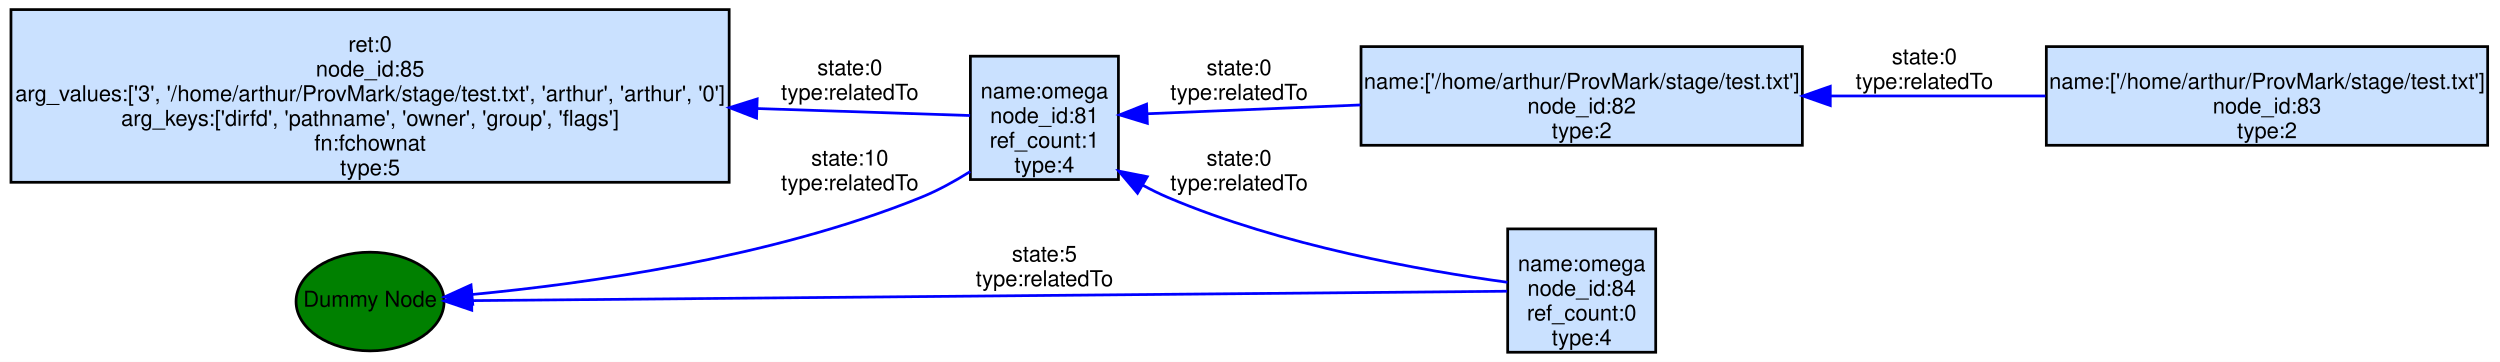
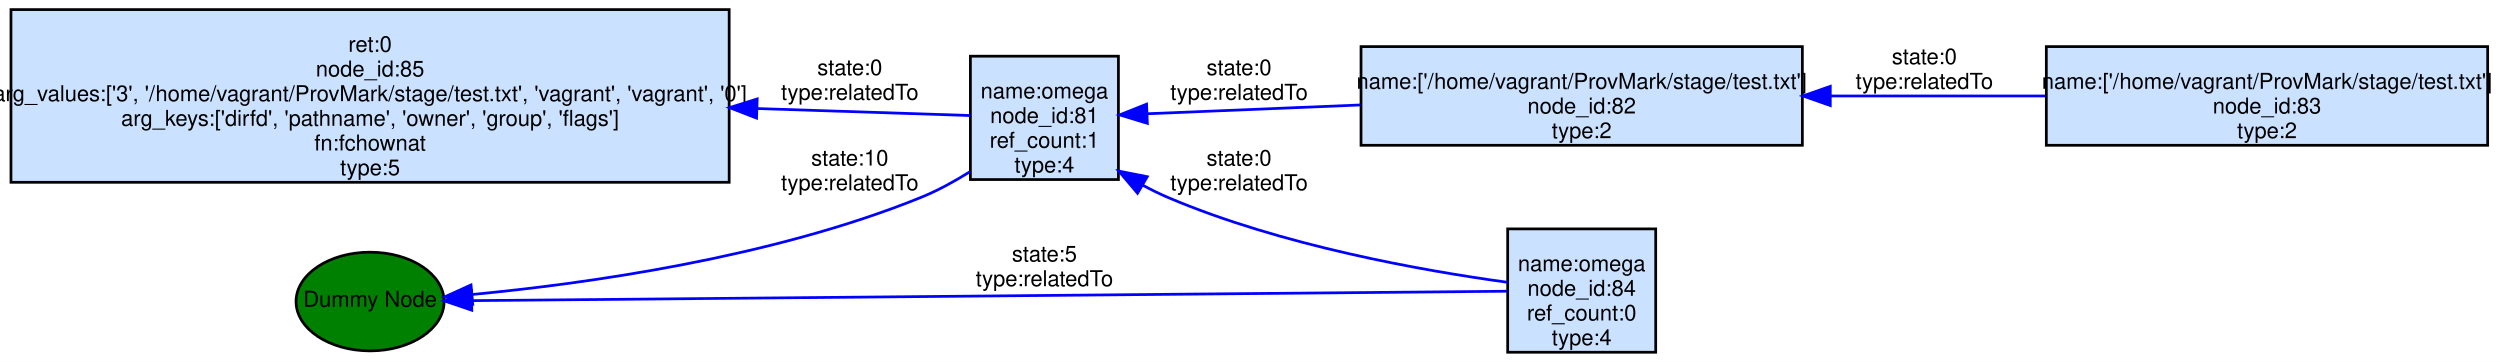
<svg xmlns="http://www.w3.org/2000/svg" width="912pt" height="132pt" viewBox="0.00 0.00 912.00 132.00">
  <g id="graph0" class="graph" transform="scale(1 1) rotate(0) translate(4 128)">
    <polygon fill="white" stroke="none" points="-4,4 -4,-128 908,-128 908,4 -4,4" />
    <g id="node1" class="node">
      <polygon fill="#cae1ff" stroke="black" points="404,-107.5 350,-107.5 350,-62.5 404,-62.5 404,-107.5" />
      <text text-anchor="middle" x="377" y="-92.1" font-family="Helvetica,sans-Serif" font-size="8.00">name:omega</text>
      <text text-anchor="middle" x="377" y="-83.1" font-family="Helvetica,sans-Serif" font-size="8.00">node_id:81</text>
      <text text-anchor="middle" x="377" y="-74.1" font-family="Helvetica,sans-Serif" font-size="8.00">ref_count:1</text>
      <text text-anchor="middle" x="377" y="-65.1" font-family="Helvetica,sans-Serif" font-size="8.00">type:4</text>
    </g>
    <g id="node2" class="node">
      <polygon fill="#cae1ff" stroke="black" points="262,-124.5 0,-124.5 0,-61.5 262,-61.5 262,-124.5" />
      <text text-anchor="middle" x="131" y="-109.1" font-family="Helvetica,sans-Serif" font-size="8.00">ret:0</text>
      <text text-anchor="middle" x="131" y="-100.1" font-family="Helvetica,sans-Serif" font-size="8.00">node_id:85</text>
-       <text text-anchor="middle" x="131" y="-91.1" font-family="Helvetica,sans-Serif" font-size="8.00">arg_values:['3', '/home/arthur/ProvMark/stage/test.txt', 'arthur', 'arthur', '0']</text>
+       <text text-anchor="middle" x="131" y="-91.1" font-family="Helvetica,sans-Serif" font-size="8.00">arg_values:['3', '/home/vagrant/ProvMark/stage/test.txt', 'vagrant', 'vagrant', '0']</text>
      <text text-anchor="middle" x="131" y="-82.1" font-family="Helvetica,sans-Serif" font-size="8.00">arg_keys:['dirfd', 'pathname', 'owner', 'group', 'flags']</text>
      <text text-anchor="middle" x="131" y="-73.1" font-family="Helvetica,sans-Serif" font-size="8.00">fn:fchownat</text>
      <text text-anchor="middle" x="131" y="-64.1" font-family="Helvetica,sans-Serif" font-size="8.00">type:5</text>
    </g>
    <g id="edge2" class="edge">
      <path fill="none" stroke="blue" d="M349.888,-85.856C330.393,-86.495 302.073,-87.424 272.265,-88.401" />
      <polygon fill="blue" stroke="blue" points="271.989,-84.908 262.109,-88.734 272.219,-91.904 271.989,-84.908" />
      <text text-anchor="middle" x="306" y="-100.6" font-family="Helvetica,sans-Serif" font-size="8.00">state:0</text>
      <text text-anchor="middle" x="306" y="-91.6" font-family="Helvetica,sans-Serif" font-size="8.00">type:relatedTo</text>
    </g>
    <g id="node6" class="node">
      <ellipse fill="green" stroke="black" cx="131" cy="-18" rx="27" ry="18" />
      <text text-anchor="middle" x="131" y="-16.1" font-family="Helvetica,sans-Serif" font-size="8.00">Dummy Node</text>
    </g>
    <g id="edge5" class="edge">
      <path fill="none" stroke="blue" d="M349.944,-65.428C344.255,-61.852 338.104,-58.475 332,-56 277.465,-33.885 209.263,-24.462 168.243,-20.577" />
      <polygon fill="blue" stroke="blue" points="168.446,-17.081 158.175,-19.683 167.827,-24.054 168.446,-17.081" />
      <text text-anchor="middle" x="306" y="-67.6" font-family="Helvetica,sans-Serif" font-size="8.00">state:10</text>
      <text text-anchor="middle" x="306" y="-58.6" font-family="Helvetica,sans-Serif" font-size="8.00">type:relatedTo</text>
    </g>
    <g id="node3" class="node">
      <polygon fill="#cae1ff" stroke="black" points="903.5,-111 742.5,-111 742.5,-75 903.5,-75 903.5,-111" />
-       <text text-anchor="middle" x="823" y="-95.6" font-family="Helvetica,sans-Serif" font-size="8.00">name:['/home/arthur/ProvMark/stage/test.txt']</text>
+       <text text-anchor="middle" x="823" y="-95.6" font-family="Helvetica,sans-Serif" font-size="8.00">name:['/home/vagrant/ProvMark/stage/test.txt']</text>
      <text text-anchor="middle" x="823" y="-86.6" font-family="Helvetica,sans-Serif" font-size="8.00">node_id:83</text>
      <text text-anchor="middle" x="823" y="-77.6" font-family="Helvetica,sans-Serif" font-size="8.00">type:2</text>
    </g>
    <g id="node4" class="node">
      <polygon fill="#cae1ff" stroke="black" points="653.5,-111 492.5,-111 492.5,-75 653.5,-75 653.5,-111" />
-       <text text-anchor="middle" x="573" y="-95.6" font-family="Helvetica,sans-Serif" font-size="8.00">name:['/home/arthur/ProvMark/stage/test.txt']</text>
+       <text text-anchor="middle" x="573" y="-95.6" font-family="Helvetica,sans-Serif" font-size="8.00">name:['/home/vagrant/ProvMark/stage/test.txt']</text>
      <text text-anchor="middle" x="573" y="-86.6" font-family="Helvetica,sans-Serif" font-size="8.00">node_id:82</text>
      <text text-anchor="middle" x="573" y="-77.6" font-family="Helvetica,sans-Serif" font-size="8.00">type:2</text>
    </g>
    <g id="edge3" class="edge">
      <path fill="none" stroke="blue" d="M742.166,-93C717.165,-93 689.409,-93 663.771,-93" />
      <polygon fill="blue" stroke="blue" points="663.684,-89.5 653.684,-93 663.684,-96.5 663.684,-89.5" />
      <text text-anchor="middle" x="698" y="-104.6" font-family="Helvetica,sans-Serif" font-size="8.00">state:0</text>
      <text text-anchor="middle" x="698" y="-95.6" font-family="Helvetica,sans-Serif" font-size="8.00">type:relatedTo</text>
    </g>
    <g id="edge1" class="edge">
      <path fill="none" stroke="blue" d="M492.253,-89.712C465.31,-88.6 436.531,-87.414 414.597,-86.509" />
      <polygon fill="blue" stroke="blue" points="414.554,-83.004 404.418,-86.089 414.265,-89.999 414.554,-83.004" />
      <text text-anchor="middle" x="448" y="-100.6" font-family="Helvetica,sans-Serif" font-size="8.00">state:0</text>
      <text text-anchor="middle" x="448" y="-91.6" font-family="Helvetica,sans-Serif" font-size="8.00">type:relatedTo</text>
    </g>
    <g id="node5" class="node">
      <polygon fill="#cae1ff" stroke="black" points="600,-44.5 546,-44.5 546,0.5 600,0.5 600,-44.5" />
      <text text-anchor="middle" x="573" y="-29.1" font-family="Helvetica,sans-Serif" font-size="8.00">name:omega</text>
      <text text-anchor="middle" x="573" y="-20.1" font-family="Helvetica,sans-Serif" font-size="8.00">node_id:84</text>
      <text text-anchor="middle" x="573" y="-11.1" font-family="Helvetica,sans-Serif" font-size="8.00">ref_count:0</text>
      <text text-anchor="middle" x="573" y="-2.1" font-family="Helvetica,sans-Serif" font-size="8.00">type:4</text>
    </g>
    <g id="edge6" class="edge">
      <path fill="none" stroke="blue" d="M545.915,-25.019C515.28,-29.213 463.392,-38.362 422,-56 418.97,-57.291 415.922,-58.793 412.921,-60.42" />
      <polygon fill="blue" stroke="blue" points="410.97,-57.507 404.125,-65.594 414.519,-63.541 410.97,-57.507" />
      <text text-anchor="middle" x="448" y="-67.6" font-family="Helvetica,sans-Serif" font-size="8.00">state:0</text>
      <text text-anchor="middle" x="448" y="-58.6" font-family="Helvetica,sans-Serif" font-size="8.00">type:relatedTo</text>
    </g>
    <g id="edge4" class="edge">
      <path fill="none" stroke="blue" d="M545.794,-21.762C470.669,-21.079 254.431,-19.113 168.165,-18.329" />
      <polygon fill="blue" stroke="blue" points="168.1,-14.828 158.069,-18.237 168.037,-21.828 168.1,-14.828" />
      <text text-anchor="middle" x="377" y="-32.6" font-family="Helvetica,sans-Serif" font-size="8.00">state:5</text>
      <text text-anchor="middle" x="377" y="-23.6" font-family="Helvetica,sans-Serif" font-size="8.00">type:relatedTo</text>
    </g>
  </g>
</svg>
